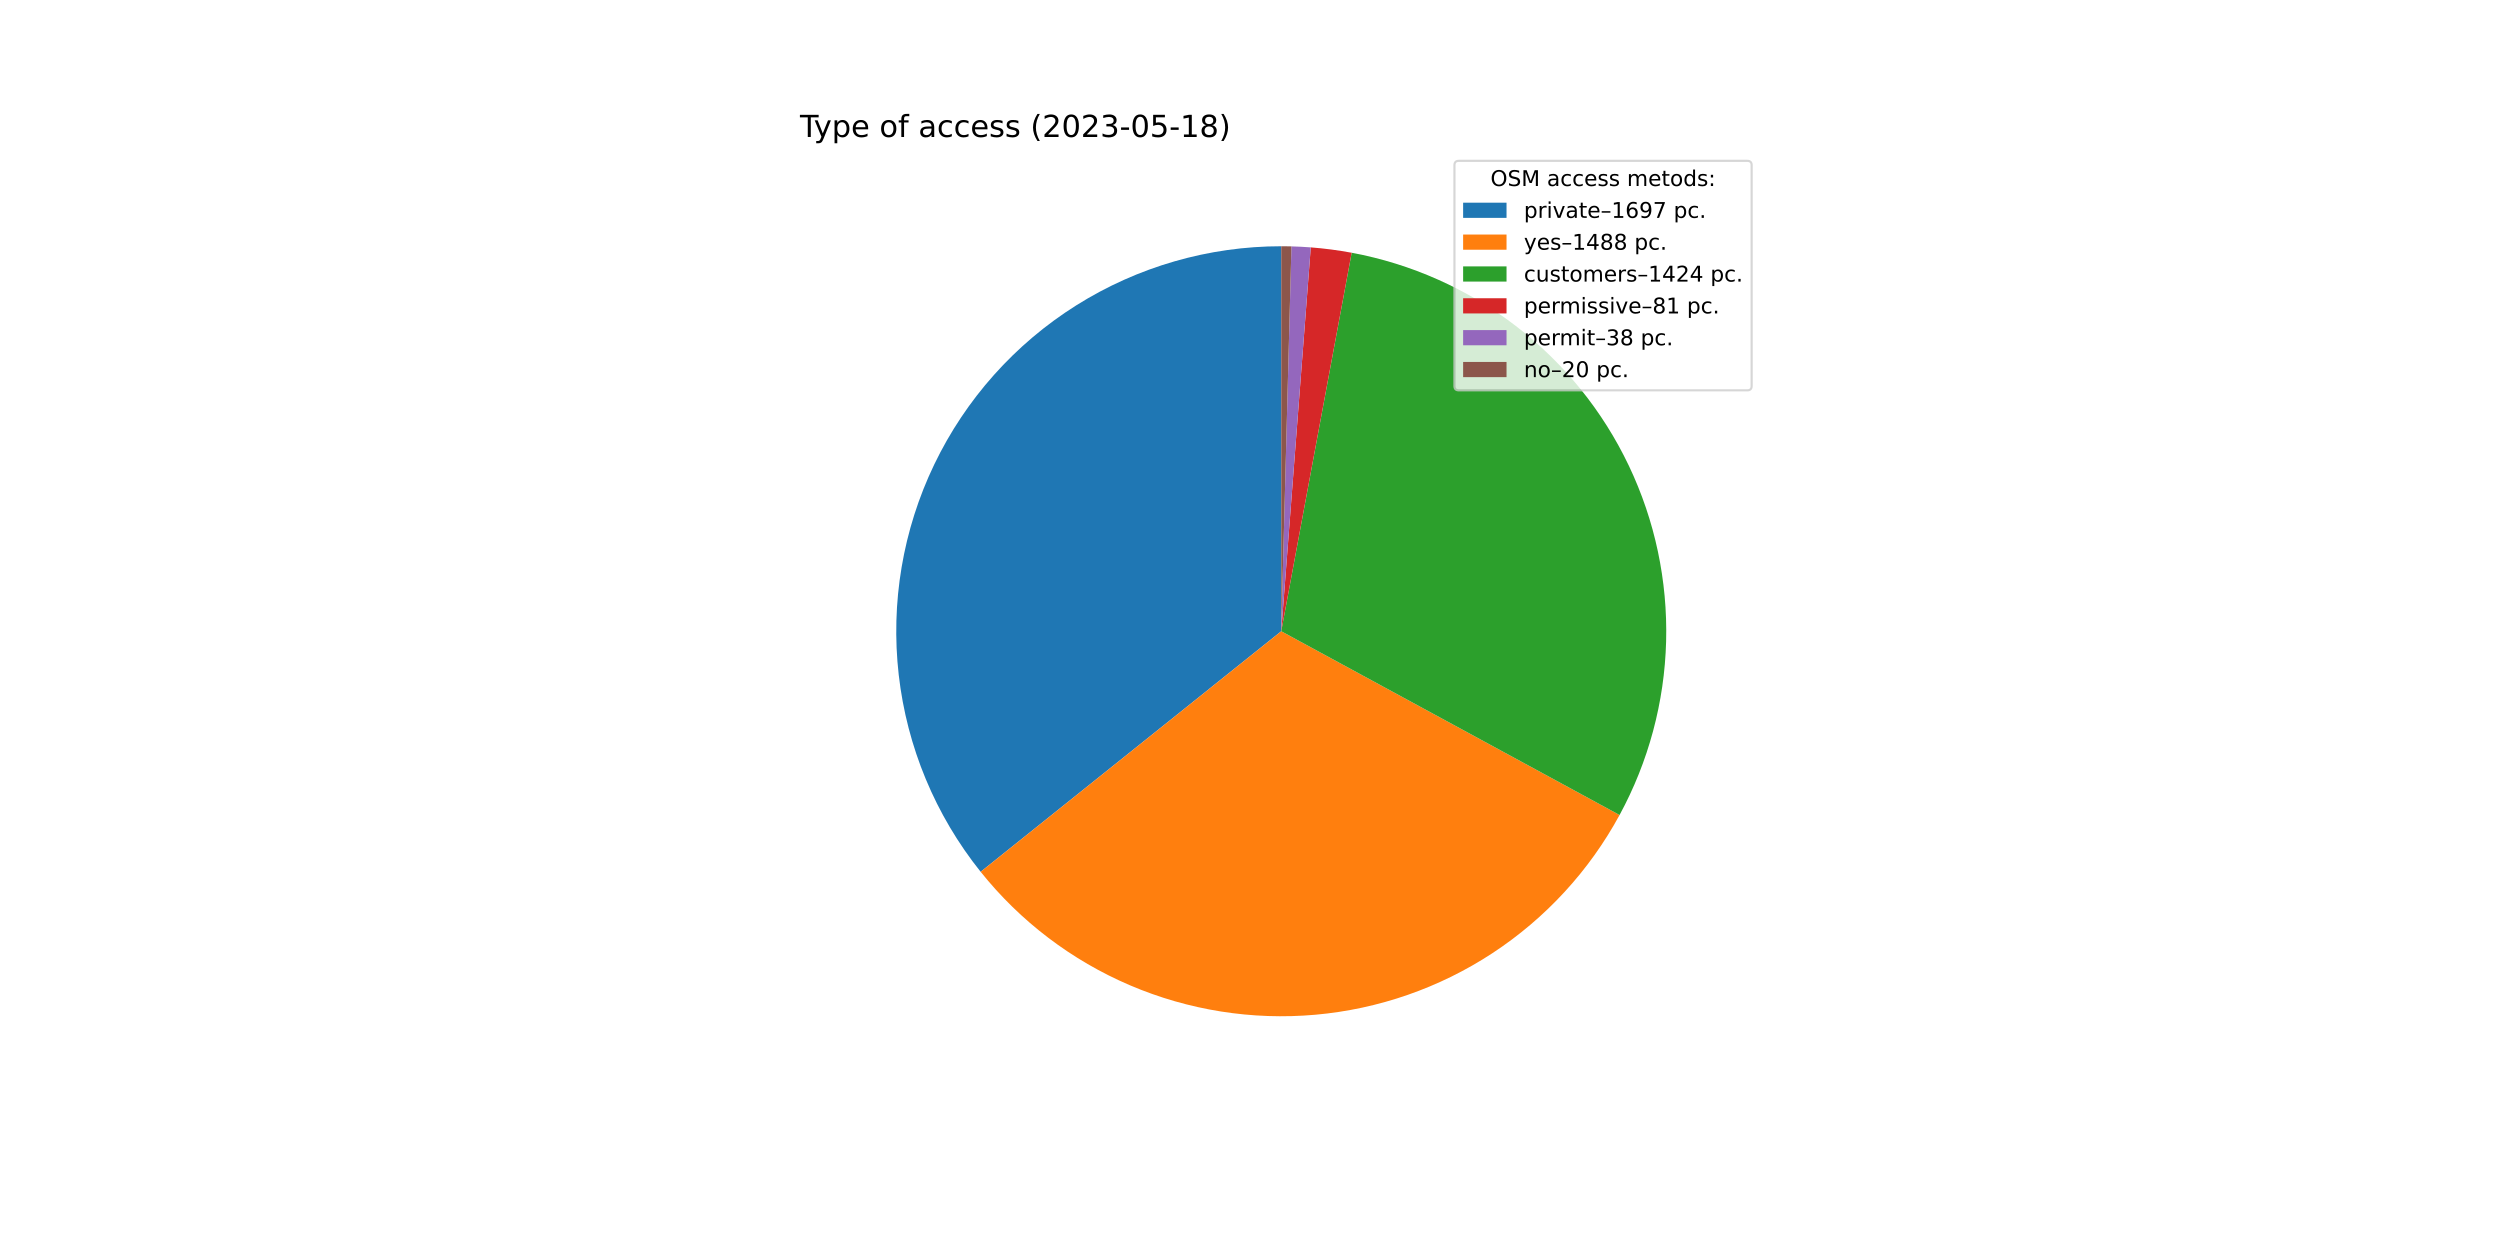
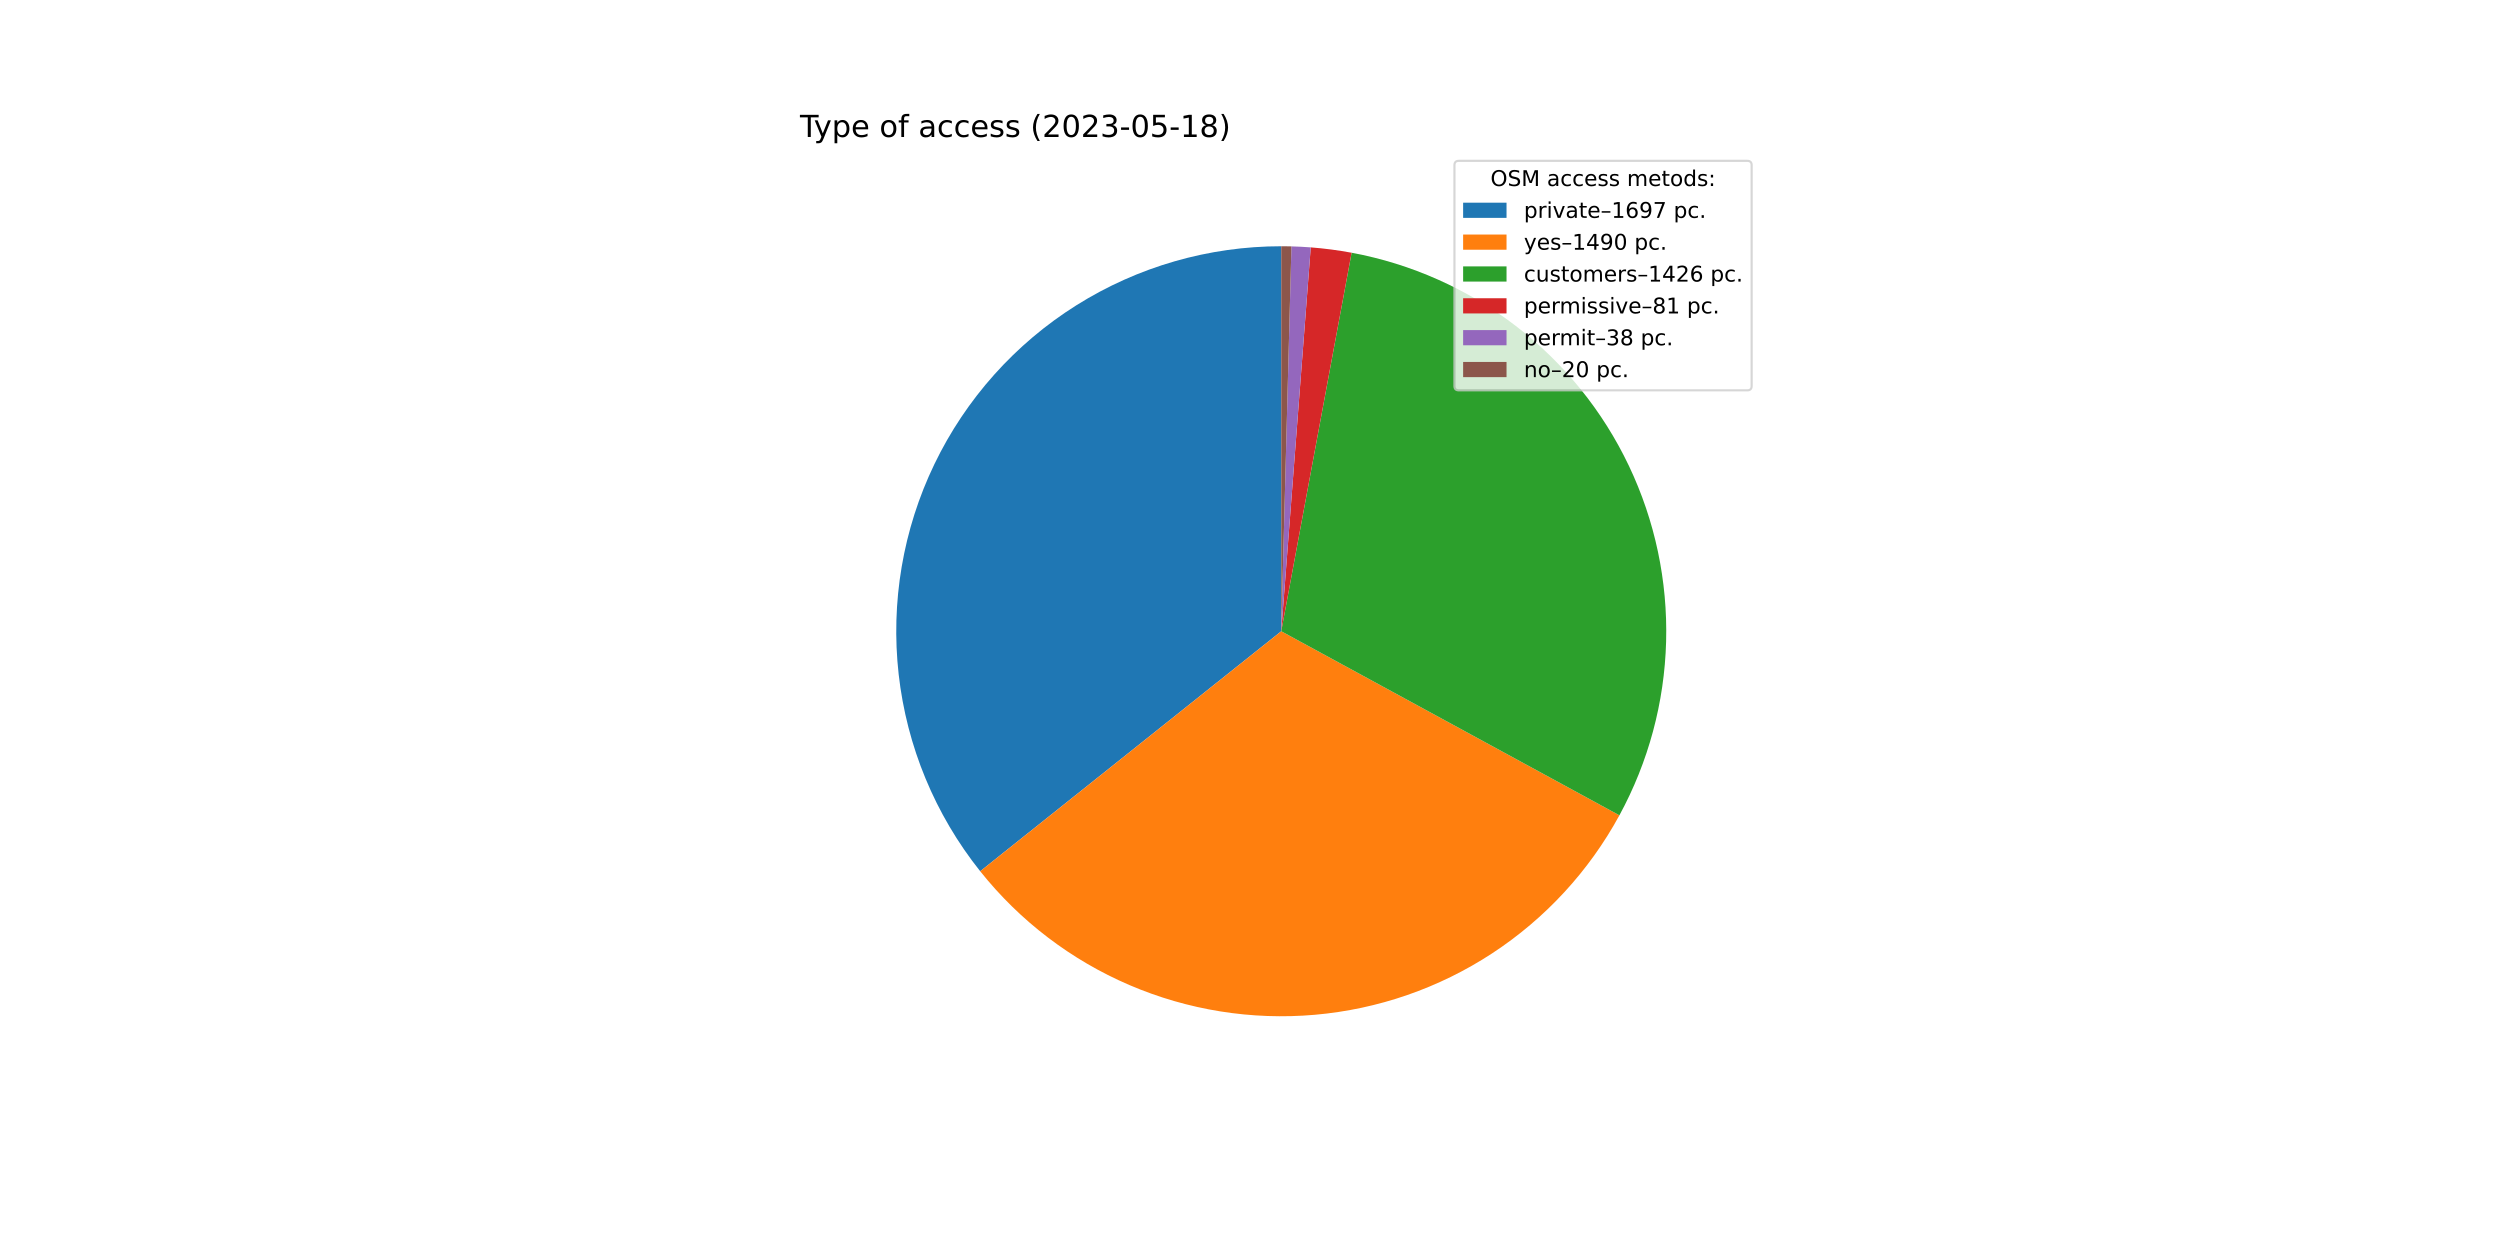
<svg xmlns="http://www.w3.org/2000/svg" xmlns:xlink="http://www.w3.org/1999/xlink" width="1152pt" height="576pt" viewBox="0 0 1152 576" version="1.1">
  <defs>
    <style type="text/css">*{stroke-linejoin: round; stroke-linecap: butt}</style>
  </defs>
  <g id="figure_1">
    <g id="patch_1">
      <path d="M 0 576  L 1152 576  L 1152 0  L 0 0  z " style="fill: #ffffff" />
    </g>
    <g id="axes_1">
      <g id="patch_2">
-         <path d="M 590.4 113.472  C 556.983 113.472 524.237 122.914 495.949 140.705  C 467.662 158.495 444.969 183.922 430.495 214.042  C 416.022 244.161 410.349 277.766 414.133 310.968  C 417.917 344.17 431.006 375.637 451.885 401.728  L 590.4 290.88  L 590.4 113.472  z " style="fill: #1f77b4" />
+         <path d="M 590.4 113.472  C 557.012 113.472 524.292 122.898 496.02 140.66  C 467.749 158.422 445.058 183.81 430.568 213.89  C 416.079 243.971 410.371 277.539 414.105 310.718  C 417.838 343.897 430.864 375.358 451.676 401.466  L 590.4 290.88  L 590.4 113.472  z " style="fill: #1f77b4" />
      </g>
      <g id="patch_3">
-         <path d="M 451.885 401.728  C 470.166 424.571 493.817 442.542 520.724 454.033  C 547.63 465.524 576.966 470.182 606.109 467.591  C 635.252 465 663.306 455.24 687.764 439.183  C 712.222 423.126 732.332 401.266 746.296 375.556  L 590.4 290.88  L 451.885 401.728  z " style="fill: #ff7f0e" />
+         <path d="M 451.676 401.466  C 469.923 424.355 493.554 442.377 520.456 453.918  C 547.357 465.459 576.701 470.164 605.862 467.613  C 635.023 465.062 663.105 455.332 687.593 439.295  C 712.082 423.258 732.225 401.407 746.22 375.697  L 590.4 290.88  L 451.676 401.466  z " style="fill: #ff7f0e" />
      </g>
      <g id="patch_4">
-         <path d="M 746.296 375.556  C 759.654 350.962 767.005 323.553 767.746 295.575  C 768.487 267.597 762.596 239.837 750.558 214.571  C 738.519 189.305 720.671 167.242 698.477 150.192  C 676.282 133.142 650.365 121.584 622.849 116.465  L 590.4 290.88  L 746.296 375.556  z " style="fill: #2ca02c" />
+         <path d="M 746.22 375.697  C 759.608 351.101 766.984 323.681 767.743 295.688  C 768.502 267.695 762.622 239.916 750.586 214.631  C 738.551 189.346 720.697 167.266 698.492 150.204  C 676.287 133.142 650.354 121.578 622.822 116.46  L 590.4 290.88  L 746.22 375.697  z " style="fill: #2ca02c" />
      </g>
      <g id="patch_5">
-         <path d="M 622.849 116.465  C 619.733 115.885 616.602 115.389 613.459 114.977  C 610.317 114.565 607.164 114.237 604.003 113.994  L 590.4 290.88  L 622.849 116.465  z " style="fill: #d62728" />
+         <path d="M 622.822 116.46  C 619.709 115.881 616.58 115.386 613.44 114.974  C 610.3 114.563 607.149 114.236 603.992 113.993  L 590.4 290.88  L 622.822 116.46  z " style="fill: #d62728" />
      </g>
      <g id="patch_6">
-         <path d="M 604.003 113.994  C 602.521 113.88 601.037 113.785 599.552 113.708  C 598.067 113.632 596.581 113.573 595.095 113.534  L 590.4 290.88  L 604.003 113.994  z " style="fill: #9467bd" />
+         <path d="M 603.992 113.993  C 602.511 113.88 601.028 113.784 599.544 113.708  C 598.061 113.631 596.576 113.573 595.091 113.534  L 590.4 290.88  L 603.992 113.993  z " style="fill: #9467bd" />
      </g>
      <g id="patch_7">
-         <path d="M 595.095 113.534  C 594.313 113.513 593.53 113.498 592.748 113.488  C 591.965 113.477 591.183 113.472 590.4 113.472  L 590.4 290.88  L 595.095 113.534  z " style="fill: #8c564b" />
+         <path d="M 595.091 113.534  C 594.309 113.513 593.527 113.498 592.746 113.488  C 591.964 113.477 591.182 113.472 590.4 113.472  L 590.4 290.88  L 595.091 113.534  z " style="fill: #8c564b" />
      </g>
      <g id="matplotlib.axis_1" />
      <g id="matplotlib.axis_2" />
      <g id="text_1">
        <g transform="translate(368.64 63.12)scale(0.14 -0.14)">
          <defs>
            <path id="DejaVuSans-54" d="M -19 4666  L 3928 4666  L 3928 4134  L 2272 4134  L 2272 0  L 1638 0  L 1638 4134  L -19 4134  L -19 4666  z " transform="scale(0.015625)" />
            <path id="DejaVuSans-79" d="M 2059 -325  Q 1816 -950 1584 -1140  Q 1353 -1331 966 -1331  L 506 -1331  L 506 -850  L 844 -850  Q 1081 -850 1212 -737  Q 1344 -625 1503 -206  L 1606 56  L 191 3500  L 800 3500  L 1894 763  L 2988 3500  L 3597 3500  L 2059 -325  z " transform="scale(0.015625)" />
            <path id="DejaVuSans-70" d="M 1159 525  L 1159 -1331  L 581 -1331  L 581 3500  L 1159 3500  L 1159 2969  Q 1341 3281 1617 3432  Q 1894 3584 2278 3584  Q 2916 3584 3314 3078  Q 3713 2572 3713 1747  Q 3713 922 3314 415  Q 2916 -91 2278 -91  Q 1894 -91 1617 61  Q 1341 213 1159 525  z M 3116 1747  Q 3116 2381 2855 2742  Q 2594 3103 2138 3103  Q 1681 3103 1420 2742  Q 1159 2381 1159 1747  Q 1159 1113 1420 752  Q 1681 391 2138 391  Q 2594 391 2855 752  Q 3116 1113 3116 1747  z " transform="scale(0.015625)" />
            <path id="DejaVuSans-65" d="M 3597 1894  L 3597 1613  L 953 1613  Q 991 1019 1311 708  Q 1631 397 2203 397  Q 2534 397 2845 478  Q 3156 559 3463 722  L 3463 178  Q 3153 47 2828 -22  Q 2503 -91 2169 -91  Q 1331 -91 842 396  Q 353 884 353 1716  Q 353 2575 817 3079  Q 1281 3584 2069 3584  Q 2775 3584 3186 3129  Q 3597 2675 3597 1894  z M 3022 2063  Q 3016 2534 2758 2815  Q 2500 3097 2075 3097  Q 1594 3097 1305 2825  Q 1016 2553 972 2059  L 3022 2063  z " transform="scale(0.015625)" />
            <path id="DejaVuSans-20" transform="scale(0.015625)" />
            <path id="DejaVuSans-6f" d="M 1959 3097  Q 1497 3097 1228 2736  Q 959 2375 959 1747  Q 959 1119 1226 758  Q 1494 397 1959 397  Q 2419 397 2687 759  Q 2956 1122 2956 1747  Q 2956 2369 2687 2733  Q 2419 3097 1959 3097  z M 1959 3584  Q 2709 3584 3137 3096  Q 3566 2609 3566 1747  Q 3566 888 3137 398  Q 2709 -91 1959 -91  Q 1206 -91 779 398  Q 353 888 353 1747  Q 353 2609 779 3096  Q 1206 3584 1959 3584  z " transform="scale(0.015625)" />
            <path id="DejaVuSans-66" d="M 2375 4863  L 2375 4384  L 1825 4384  Q 1516 4384 1395 4259  Q 1275 4134 1275 3809  L 1275 3500  L 2222 3500  L 2222 3053  L 1275 3053  L 1275 0  L 697 0  L 697 3053  L 147 3053  L 147 3500  L 697 3500  L 697 3744  Q 697 4328 969 4595  Q 1241 4863 1831 4863  L 2375 4863  z " transform="scale(0.015625)" />
            <path id="DejaVuSans-61" d="M 2194 1759  Q 1497 1759 1228 1600  Q 959 1441 959 1056  Q 959 750 1161 570  Q 1363 391 1709 391  Q 2188 391 2477 730  Q 2766 1069 2766 1631  L 2766 1759  L 2194 1759  z M 3341 1997  L 3341 0  L 2766 0  L 2766 531  Q 2569 213 2275 61  Q 1981 -91 1556 -91  Q 1019 -91 701 211  Q 384 513 384 1019  Q 384 1609 779 1909  Q 1175 2209 1959 2209  L 2766 2209  L 2766 2266  Q 2766 2663 2505 2880  Q 2244 3097 1772 3097  Q 1472 3097 1187 3025  Q 903 2953 641 2809  L 641 3341  Q 956 3463 1253 3523  Q 1550 3584 1831 3584  Q 2591 3584 2966 3190  Q 3341 2797 3341 1997  z " transform="scale(0.015625)" />
            <path id="DejaVuSans-63" d="M 3122 3366  L 3122 2828  Q 2878 2963 2633 3030  Q 2388 3097 2138 3097  Q 1578 3097 1268 2742  Q 959 2388 959 1747  Q 959 1106 1268 751  Q 1578 397 2138 397  Q 2388 397 2633 464  Q 2878 531 3122 666  L 3122 134  Q 2881 22 2623 -34  Q 2366 -91 2075 -91  Q 1284 -91 818 406  Q 353 903 353 1747  Q 353 2603 823 3093  Q 1294 3584 2113 3584  Q 2378 3584 2631 3529  Q 2884 3475 3122 3366  z " transform="scale(0.015625)" />
            <path id="DejaVuSans-73" d="M 2834 3397  L 2834 2853  Q 2591 2978 2328 3040  Q 2066 3103 1784 3103  Q 1356 3103 1142 2972  Q 928 2841 928 2578  Q 928 2378 1081 2264  Q 1234 2150 1697 2047  L 1894 2003  Q 2506 1872 2764 1633  Q 3022 1394 3022 966  Q 3022 478 2636 193  Q 2250 -91 1575 -91  Q 1294 -91 989 -36  Q 684 19 347 128  L 347 722  Q 666 556 975 473  Q 1284 391 1588 391  Q 1994 391 2212 530  Q 2431 669 2431 922  Q 2431 1156 2273 1281  Q 2116 1406 1581 1522  L 1381 1569  Q 847 1681 609 1914  Q 372 2147 372 2553  Q 372 3047 722 3315  Q 1072 3584 1716 3584  Q 2034 3584 2315 3537  Q 2597 3491 2834 3397  z " transform="scale(0.015625)" />
            <path id="DejaVuSans-28" d="M 1984 4856  Q 1566 4138 1362 3434  Q 1159 2731 1159 2009  Q 1159 1288 1364 580  Q 1569 -128 1984 -844  L 1484 -844  Q 1016 -109 783 600  Q 550 1309 550 2009  Q 550 2706 781 3412  Q 1013 4119 1484 4856  L 1984 4856  z " transform="scale(0.015625)" />
            <path id="DejaVuSans-32" d="M 1228 531  L 3431 531  L 3431 0  L 469 0  L 469 531  Q 828 903 1448 1529  Q 2069 2156 2228 2338  Q 2531 2678 2651 2914  Q 2772 3150 2772 3378  Q 2772 3750 2511 3984  Q 2250 4219 1831 4219  Q 1534 4219 1204 4116  Q 875 4013 500 3803  L 500 4441  Q 881 4594 1212 4672  Q 1544 4750 1819 4750  Q 2544 4750 2975 4387  Q 3406 4025 3406 3419  Q 3406 3131 3298 2873  Q 3191 2616 2906 2266  Q 2828 2175 2409 1742  Q 1991 1309 1228 531  z " transform="scale(0.015625)" />
            <path id="DejaVuSans-30" d="M 2034 4250  Q 1547 4250 1301 3770  Q 1056 3291 1056 2328  Q 1056 1369 1301 889  Q 1547 409 2034 409  Q 2525 409 2770 889  Q 3016 1369 3016 2328  Q 3016 3291 2770 3770  Q 2525 4250 2034 4250  z M 2034 4750  Q 2819 4750 3233 4129  Q 3647 3509 3647 2328  Q 3647 1150 3233 529  Q 2819 -91 2034 -91  Q 1250 -91 836 529  Q 422 1150 422 2328  Q 422 3509 836 4129  Q 1250 4750 2034 4750  z " transform="scale(0.015625)" />
            <path id="DejaVuSans-33" d="M 2597 2516  Q 3050 2419 3304 2112  Q 3559 1806 3559 1356  Q 3559 666 3084 287  Q 2609 -91 1734 -91  Q 1441 -91 1130 -33  Q 819 25 488 141  L 488 750  Q 750 597 1062 519  Q 1375 441 1716 441  Q 2309 441 2620 675  Q 2931 909 2931 1356  Q 2931 1769 2642 2001  Q 2353 2234 1838 2234  L 1294 2234  L 1294 2753  L 1863 2753  Q 2328 2753 2575 2939  Q 2822 3125 2822 3475  Q 2822 3834 2567 4026  Q 2313 4219 1838 4219  Q 1578 4219 1281 4162  Q 984 4106 628 3988  L 628 4550  Q 988 4650 1302 4700  Q 1616 4750 1894 4750  Q 2613 4750 3031 4423  Q 3450 4097 3450 3541  Q 3450 3153 3228 2886  Q 3006 2619 2597 2516  z " transform="scale(0.015625)" />
            <path id="DejaVuSans-2d" d="M 313 2009  L 1997 2009  L 1997 1497  L 313 1497  L 313 2009  z " transform="scale(0.015625)" />
            <path id="DejaVuSans-35" d="M 691 4666  L 3169 4666  L 3169 4134  L 1269 4134  L 1269 2991  Q 1406 3038 1543 3061  Q 1681 3084 1819 3084  Q 2600 3084 3056 2656  Q 3513 2228 3513 1497  Q 3513 744 3044 326  Q 2575 -91 1722 -91  Q 1428 -91 1123 -41  Q 819 9 494 109  L 494 744  Q 775 591 1075 516  Q 1375 441 1709 441  Q 2250 441 2565 725  Q 2881 1009 2881 1497  Q 2881 1984 2565 2268  Q 2250 2553 1709 2553  Q 1456 2553 1204 2497  Q 953 2441 691 2322  L 691 4666  z " transform="scale(0.015625)" />
            <path id="DejaVuSans-31" d="M 794 531  L 1825 531  L 1825 4091  L 703 3866  L 703 4441  L 1819 4666  L 2450 4666  L 2450 531  L 3481 531  L 3481 0  L 794 0  L 794 531  z " transform="scale(0.015625)" />
            <path id="DejaVuSans-38" d="M 2034 2216  Q 1584 2216 1326 1975  Q 1069 1734 1069 1313  Q 1069 891 1326 650  Q 1584 409 2034 409  Q 2484 409 2743 651  Q 3003 894 3003 1313  Q 3003 1734 2745 1975  Q 2488 2216 2034 2216  z M 1403 2484  Q 997 2584 770 2862  Q 544 3141 544 3541  Q 544 4100 942 4425  Q 1341 4750 2034 4750  Q 2731 4750 3128 4425  Q 3525 4100 3525 3541  Q 3525 3141 3298 2862  Q 3072 2584 2669 2484  Q 3125 2378 3379 2068  Q 3634 1759 3634 1313  Q 3634 634 3220 271  Q 2806 -91 2034 -91  Q 1263 -91 848 271  Q 434 634 434 1313  Q 434 1759 690 2068  Q 947 2378 1403 2484  z M 1172 3481  Q 1172 3119 1398 2916  Q 1625 2713 2034 2713  Q 2441 2713 2670 2916  Q 2900 3119 2900 3481  Q 2900 3844 2670 4047  Q 2441 4250 2034 4250  Q 1625 4250 1398 4047  Q 1172 3844 1172 3481  z " transform="scale(0.015625)" />
            <path id="DejaVuSans-29" d="M 513 4856  L 1013 4856  Q 1481 4119 1714 3412  Q 1947 2706 1947 2009  Q 1947 1309 1714 600  Q 1481 -109 1013 -844  L 513 -844  Q 928 -128 1133 580  Q 1338 1288 1338 2009  Q 1338 2731 1133 3434  Q 928 4138 513 4856  z " transform="scale(0.015625)" />
          </defs>
          <use xlink:href="#DejaVuSans-54" />
          <use xlink:href="#DejaVuSans-79" x="45.459" />
          <use xlink:href="#DejaVuSans-70" x="104.639" />
          <use xlink:href="#DejaVuSans-65" x="168.115" />
          <use xlink:href="#DejaVuSans-20" x="229.639" />
          <use xlink:href="#DejaVuSans-6f" x="261.426" />
          <use xlink:href="#DejaVuSans-66" x="322.607" />
          <use xlink:href="#DejaVuSans-20" x="357.812" />
          <use xlink:href="#DejaVuSans-61" x="389.6" />
          <use xlink:href="#DejaVuSans-63" x="450.879" />
          <use xlink:href="#DejaVuSans-63" x="505.859" />
          <use xlink:href="#DejaVuSans-65" x="560.84" />
          <use xlink:href="#DejaVuSans-73" x="622.363" />
          <use xlink:href="#DejaVuSans-73" x="674.463" />
          <use xlink:href="#DejaVuSans-20" x="726.562" />
          <use xlink:href="#DejaVuSans-28" x="758.35" />
          <use xlink:href="#DejaVuSans-32" x="797.363" />
          <use xlink:href="#DejaVuSans-30" x="860.986" />
          <use xlink:href="#DejaVuSans-32" x="924.609" />
          <use xlink:href="#DejaVuSans-33" x="988.232" />
          <use xlink:href="#DejaVuSans-2d" x="1051.855" />
          <use xlink:href="#DejaVuSans-30" x="1087.939" />
          <use xlink:href="#DejaVuSans-35" x="1151.562" />
          <use xlink:href="#DejaVuSans-2d" x="1215.186" />
          <use xlink:href="#DejaVuSans-31" x="1251.27" />
          <use xlink:href="#DejaVuSans-38" x="1314.893" />
          <use xlink:href="#DejaVuSans-29" x="1378.516" />
        </g>
      </g>
      <g id="legend_1">
        <g id="patch_8">
          <path d="M 672.208 179.867  L 805.16 179.867  Q 807.16 179.867 807.16 177.867  L 807.16 76.12  Q 807.16 74.12 805.16 74.12  L 672.208 74.12  Q 670.208 74.12 670.208 76.12  L 670.208 177.867  Q 670.208 179.867 672.208 179.867  z " style="fill: #ffffff; opacity: 0.8; stroke: #cccccc; stroke-linejoin: miter" />
        </g>
        <g id="text_2">
          <g transform="translate(686.8038 85.71844)scale(0.1 -0.1)">
            <defs>
              <path id="DejaVuSans-4f" d="M 2522 4238  Q 1834 4238 1429 3725  Q 1025 3213 1025 2328  Q 1025 1447 1429 934  Q 1834 422 2522 422  Q 3209 422 3611 934  Q 4013 1447 4013 2328  Q 4013 3213 3611 3725  Q 3209 4238 2522 4238  z M 2522 4750  Q 3503 4750 4090 4092  Q 4678 3434 4678 2328  Q 4678 1225 4090 567  Q 3503 -91 2522 -91  Q 1538 -91 948 565  Q 359 1222 359 2328  Q 359 3434 948 4092  Q 1538 4750 2522 4750  z " transform="scale(0.015625)" />
              <path id="DejaVuSans-53" d="M 3425 4513  L 3425 3897  Q 3066 4069 2747 4153  Q 2428 4238 2131 4238  Q 1616 4238 1336 4038  Q 1056 3838 1056 3469  Q 1056 3159 1242 3001  Q 1428 2844 1947 2747  L 2328 2669  Q 3034 2534 3370 2195  Q 3706 1856 3706 1288  Q 3706 609 3251 259  Q 2797 -91 1919 -91  Q 1588 -91 1214 -16  Q 841 59 441 206  L 441 856  Q 825 641 1194 531  Q 1563 422 1919 422  Q 2459 422 2753 634  Q 3047 847 3047 1241  Q 3047 1584 2836 1778  Q 2625 1972 2144 2069  L 1759 2144  Q 1053 2284 737 2584  Q 422 2884 422 3419  Q 422 4038 858 4394  Q 1294 4750 2059 4750  Q 2388 4750 2728 4690  Q 3069 4631 3425 4513  z " transform="scale(0.015625)" />
              <path id="DejaVuSans-4d" d="M 628 4666  L 1569 4666  L 2759 1491  L 3956 4666  L 4897 4666  L 4897 0  L 4281 0  L 4281 4097  L 3078 897  L 2444 897  L 1241 4097  L 1241 0  L 628 0  L 628 4666  z " transform="scale(0.015625)" />
              <path id="DejaVuSans-6d" d="M 3328 2828  Q 3544 3216 3844 3400  Q 4144 3584 4550 3584  Q 5097 3584 5394 3201  Q 5691 2819 5691 2113  L 5691 0  L 5113 0  L 5113 2094  Q 5113 2597 4934 2840  Q 4756 3084 4391 3084  Q 3944 3084 3684 2787  Q 3425 2491 3425 1978  L 3425 0  L 2847 0  L 2847 2094  Q 2847 2600 2669 2842  Q 2491 3084 2119 3084  Q 1678 3084 1418 2786  Q 1159 2488 1159 1978  L 1159 0  L 581 0  L 581 3500  L 1159 3500  L 1159 2956  Q 1356 3278 1631 3431  Q 1906 3584 2284 3584  Q 2666 3584 2933 3390  Q 3200 3197 3328 2828  z " transform="scale(0.015625)" />
              <path id="DejaVuSans-74" d="M 1172 4494  L 1172 3500  L 2356 3500  L 2356 3053  L 1172 3053  L 1172 1153  Q 1172 725 1289 603  Q 1406 481 1766 481  L 2356 481  L 2356 0  L 1766 0  Q 1100 0 847 248  Q 594 497 594 1153  L 594 3053  L 172 3053  L 172 3500  L 594 3500  L 594 4494  L 1172 4494  z " transform="scale(0.015625)" />
              <path id="DejaVuSans-64" d="M 2906 2969  L 2906 4863  L 3481 4863  L 3481 0  L 2906 0  L 2906 525  Q 2725 213 2448 61  Q 2172 -91 1784 -91  Q 1150 -91 751 415  Q 353 922 353 1747  Q 353 2572 751 3078  Q 1150 3584 1784 3584  Q 2172 3584 2448 3432  Q 2725 3281 2906 2969  z M 947 1747  Q 947 1113 1208 752  Q 1469 391 1925 391  Q 2381 391 2643 752  Q 2906 1113 2906 1747  Q 2906 2381 2643 2742  Q 2381 3103 1925 3103  Q 1469 3103 1208 2742  Q 947 2381 947 1747  z " transform="scale(0.015625)" />
              <path id="DejaVuSans-3a" d="M 750 794  L 1409 794  L 1409 0  L 750 0  L 750 794  z M 750 3309  L 1409 3309  L 1409 2516  L 750 2516  L 750 3309  z " transform="scale(0.015625)" />
            </defs>
            <use xlink:href="#DejaVuSans-4f" />
            <use xlink:href="#DejaVuSans-53" x="78.711" />
            <use xlink:href="#DejaVuSans-4d" x="142.188" />
            <use xlink:href="#DejaVuSans-20" x="228.467" />
            <use xlink:href="#DejaVuSans-61" x="260.254" />
            <use xlink:href="#DejaVuSans-63" x="321.533" />
            <use xlink:href="#DejaVuSans-63" x="376.514" />
            <use xlink:href="#DejaVuSans-65" x="431.494" />
            <use xlink:href="#DejaVuSans-73" x="493.018" />
            <use xlink:href="#DejaVuSans-73" x="545.117" />
            <use xlink:href="#DejaVuSans-20" x="597.217" />
            <use xlink:href="#DejaVuSans-6d" x="629.004" />
            <use xlink:href="#DejaVuSans-65" x="726.416" />
            <use xlink:href="#DejaVuSans-74" x="787.939" />
            <use xlink:href="#DejaVuSans-6f" x="827.148" />
            <use xlink:href="#DejaVuSans-64" x="888.33" />
            <use xlink:href="#DejaVuSans-73" x="951.807" />
            <use xlink:href="#DejaVuSans-3a" x="1003.906" />
          </g>
        </g>
        <g id="patch_9">
          <path d="M 674.208 100.397  L 694.208 100.397  L 694.208 93.397  L 674.208 93.397  z " style="fill: #1f77b4" />
        </g>
        <g id="text_3">
          <g transform="translate(702.2084 100.3966)scale(0.1 -0.1)">
            <defs>
              <path id="DejaVuSans-72" d="M 2631 2963  Q 2534 3019 2420 3045  Q 2306 3072 2169 3072  Q 1681 3072 1420 2755  Q 1159 2438 1159 1844  L 1159 0  L 581 0  L 581 3500  L 1159 3500  L 1159 2956  Q 1341 3275 1631 3429  Q 1922 3584 2338 3584  Q 2397 3584 2469 3576  Q 2541 3569 2628 3553  L 2631 2963  z " transform="scale(0.015625)" />
              <path id="DejaVuSans-69" d="M 603 3500  L 1178 3500  L 1178 0  L 603 0  L 603 3500  z M 603 4863  L 1178 4863  L 1178 4134  L 603 4134  L 603 4863  z " transform="scale(0.015625)" />
              <path id="DejaVuSans-76" d="M 191 3500  L 800 3500  L 1894 563  L 2988 3500  L 3597 3500  L 2284 0  L 1503 0  L 191 3500  z " transform="scale(0.015625)" />
              <path id="DejaVuSans-2013" d="M 313 1978  L 2888 1978  L 2888 1528  L 313 1528  L 313 1978  z " transform="scale(0.015625)" />
              <path id="DejaVuSans-36" d="M 2113 2584  Q 1688 2584 1439 2293  Q 1191 2003 1191 1497  Q 1191 994 1439 701  Q 1688 409 2113 409  Q 2538 409 2786 701  Q 3034 994 3034 1497  Q 3034 2003 2786 2293  Q 2538 2584 2113 2584  z M 3366 4563  L 3366 3988  Q 3128 4100 2886 4159  Q 2644 4219 2406 4219  Q 1781 4219 1451 3797  Q 1122 3375 1075 2522  Q 1259 2794 1537 2939  Q 1816 3084 2150 3084  Q 2853 3084 3261 2657  Q 3669 2231 3669 1497  Q 3669 778 3244 343  Q 2819 -91 2113 -91  Q 1303 -91 875 529  Q 447 1150 447 2328  Q 447 3434 972 4092  Q 1497 4750 2381 4750  Q 2619 4750 2861 4703  Q 3103 4656 3366 4563  z " transform="scale(0.015625)" />
              <path id="DejaVuSans-39" d="M 703 97  L 703 672  Q 941 559 1184 500  Q 1428 441 1663 441  Q 2288 441 2617 861  Q 2947 1281 2994 2138  Q 2813 1869 2534 1725  Q 2256 1581 1919 1581  Q 1219 1581 811 2004  Q 403 2428 403 3163  Q 403 3881 828 4315  Q 1253 4750 1959 4750  Q 2769 4750 3195 4129  Q 3622 3509 3622 2328  Q 3622 1225 3098 567  Q 2575 -91 1691 -91  Q 1453 -91 1209 -44  Q 966 3 703 97  z M 1959 2075  Q 2384 2075 2632 2365  Q 2881 2656 2881 3163  Q 2881 3666 2632 3958  Q 2384 4250 1959 4250  Q 1534 4250 1286 3958  Q 1038 3666 1038 3163  Q 1038 2656 1286 2365  Q 1534 2075 1959 2075  z " transform="scale(0.015625)" />
              <path id="DejaVuSans-37" d="M 525 4666  L 3525 4666  L 3525 4397  L 1831 0  L 1172 0  L 2766 4134  L 525 4134  L 525 4666  z " transform="scale(0.015625)" />
              <path id="DejaVuSans-2e" d="M 684 794  L 1344 794  L 1344 0  L 684 0  L 684 794  z " transform="scale(0.015625)" />
            </defs>
            <use xlink:href="#DejaVuSans-70" />
            <use xlink:href="#DejaVuSans-72" x="63.477" />
            <use xlink:href="#DejaVuSans-69" x="104.59" />
            <use xlink:href="#DejaVuSans-76" x="132.373" />
            <use xlink:href="#DejaVuSans-61" x="191.553" />
            <use xlink:href="#DejaVuSans-74" x="252.832" />
            <use xlink:href="#DejaVuSans-65" x="292.041" />
            <use xlink:href="#DejaVuSans-2013" x="353.564" />
            <use xlink:href="#DejaVuSans-31" x="403.564" />
            <use xlink:href="#DejaVuSans-36" x="467.188" />
            <use xlink:href="#DejaVuSans-39" x="530.811" />
            <use xlink:href="#DejaVuSans-37" x="594.434" />
            <use xlink:href="#DejaVuSans-20" x="658.057" />
            <use xlink:href="#DejaVuSans-70" x="689.844" />
            <use xlink:href="#DejaVuSans-63" x="753.32" />
            <use xlink:href="#DejaVuSans-2e" x="808.301" />
          </g>
        </g>
        <g id="patch_10">
          <path d="M 674.208 115.075  L 694.208 115.075  L 694.208 108.075  L 674.208 108.075  z " style="fill: #ff7f0e" />
        </g>
        <g id="text_4">
          <g transform="translate(702.2084 115.0747)scale(0.1 -0.1)">
            <defs>
              <path id="DejaVuSans-34" d="M 2419 4116  L 825 1625  L 2419 1625  L 2419 4116  z M 2253 4666  L 3047 4666  L 3047 1625  L 3713 1625  L 3713 1100  L 3047 1100  L 3047 0  L 2419 0  L 2419 1100  L 313 1100  L 313 1709  L 2253 4666  z " transform="scale(0.015625)" />
            </defs>
            <use xlink:href="#DejaVuSans-79" />
            <use xlink:href="#DejaVuSans-65" x="59.18" />
            <use xlink:href="#DejaVuSans-73" x="120.703" />
            <use xlink:href="#DejaVuSans-2013" x="172.803" />
            <use xlink:href="#DejaVuSans-31" x="222.803" />
            <use xlink:href="#DejaVuSans-34" x="286.426" />
-             <use xlink:href="#DejaVuSans-38" x="350.049" />
-             <use xlink:href="#DejaVuSans-38" x="413.672" />
+             <use xlink:href="#DejaVuSans-39" x="350.049" />
+             <use xlink:href="#DejaVuSans-30" x="413.672" />
            <use xlink:href="#DejaVuSans-20" x="477.295" />
            <use xlink:href="#DejaVuSans-70" x="509.082" />
            <use xlink:href="#DejaVuSans-63" x="572.559" />
            <use xlink:href="#DejaVuSans-2e" x="627.539" />
          </g>
        </g>
        <g id="patch_11">
          <path d="M 674.208 129.753  L 694.208 129.753  L 694.208 122.753  L 674.208 122.753  z " style="fill: #2ca02c" />
        </g>
        <g id="text_5">
          <g transform="translate(702.2084 129.7528)scale(0.1 -0.1)">
            <defs>
              <path id="DejaVuSans-75" d="M 544 1381  L 544 3500  L 1119 3500  L 1119 1403  Q 1119 906 1312 657  Q 1506 409 1894 409  Q 2359 409 2629 706  Q 2900 1003 2900 1516  L 2900 3500  L 3475 3500  L 3475 0  L 2900 0  L 2900 538  Q 2691 219 2414 64  Q 2138 -91 1772 -91  Q 1169 -91 856 284  Q 544 659 544 1381  z M 1991 3584  L 1991 3584  z " transform="scale(0.015625)" />
            </defs>
            <use xlink:href="#DejaVuSans-63" />
            <use xlink:href="#DejaVuSans-75" x="54.98" />
            <use xlink:href="#DejaVuSans-73" x="118.359" />
            <use xlink:href="#DejaVuSans-74" x="170.459" />
            <use xlink:href="#DejaVuSans-6f" x="209.668" />
            <use xlink:href="#DejaVuSans-6d" x="270.85" />
            <use xlink:href="#DejaVuSans-65" x="368.262" />
            <use xlink:href="#DejaVuSans-72" x="429.785" />
            <use xlink:href="#DejaVuSans-73" x="470.898" />
            <use xlink:href="#DejaVuSans-2013" x="522.998" />
            <use xlink:href="#DejaVuSans-31" x="572.998" />
            <use xlink:href="#DejaVuSans-34" x="636.621" />
            <use xlink:href="#DejaVuSans-32" x="700.244" />
-             <use xlink:href="#DejaVuSans-34" x="763.867" />
+             <use xlink:href="#DejaVuSans-36" x="763.867" />
            <use xlink:href="#DejaVuSans-20" x="827.49" />
            <use xlink:href="#DejaVuSans-70" x="859.277" />
            <use xlink:href="#DejaVuSans-63" x="922.754" />
            <use xlink:href="#DejaVuSans-2e" x="977.734" />
          </g>
        </g>
        <g id="patch_12">
          <path d="M 674.208 144.431  L 694.208 144.431  L 694.208 137.431  L 674.208 137.431  z " style="fill: #d62728" />
        </g>
        <g id="text_6">
          <g transform="translate(702.2084 144.4309)scale(0.1 -0.1)">
            <use xlink:href="#DejaVuSans-70" />
            <use xlink:href="#DejaVuSans-65" x="63.477" />
            <use xlink:href="#DejaVuSans-72" x="125" />
            <use xlink:href="#DejaVuSans-6d" x="164.363" />
            <use xlink:href="#DejaVuSans-69" x="261.775" />
            <use xlink:href="#DejaVuSans-73" x="289.559" />
            <use xlink:href="#DejaVuSans-73" x="341.658" />
            <use xlink:href="#DejaVuSans-69" x="393.758" />
            <use xlink:href="#DejaVuSans-76" x="421.541" />
            <use xlink:href="#DejaVuSans-65" x="480.721" />
            <use xlink:href="#DejaVuSans-2013" x="542.244" />
            <use xlink:href="#DejaVuSans-38" x="592.244" />
            <use xlink:href="#DejaVuSans-31" x="655.867" />
            <use xlink:href="#DejaVuSans-20" x="719.49" />
            <use xlink:href="#DejaVuSans-70" x="751.277" />
            <use xlink:href="#DejaVuSans-63" x="814.754" />
            <use xlink:href="#DejaVuSans-2e" x="869.734" />
          </g>
        </g>
        <g id="patch_13">
          <path d="M 674.208 159.109  L 694.208 159.109  L 694.208 152.109  L 674.208 152.109  z " style="fill: #9467bd" />
        </g>
        <g id="text_7">
          <g transform="translate(702.2084 159.1091)scale(0.1 -0.1)">
            <use xlink:href="#DejaVuSans-70" />
            <use xlink:href="#DejaVuSans-65" x="63.477" />
            <use xlink:href="#DejaVuSans-72" x="125" />
            <use xlink:href="#DejaVuSans-6d" x="164.363" />
            <use xlink:href="#DejaVuSans-69" x="261.775" />
            <use xlink:href="#DejaVuSans-74" x="289.559" />
            <use xlink:href="#DejaVuSans-2013" x="328.768" />
            <use xlink:href="#DejaVuSans-33" x="378.768" />
            <use xlink:href="#DejaVuSans-38" x="442.391" />
            <use xlink:href="#DejaVuSans-20" x="506.014" />
            <use xlink:href="#DejaVuSans-70" x="537.801" />
            <use xlink:href="#DejaVuSans-63" x="601.277" />
            <use xlink:href="#DejaVuSans-2e" x="656.258" />
          </g>
        </g>
        <g id="patch_14">
          <path d="M 674.208 173.787  L 694.208 173.787  L 694.208 166.787  L 674.208 166.787  z " style="fill: #8c564b" />
        </g>
        <g id="text_8">
          <g transform="translate(702.2084 173.7872)scale(0.1 -0.1)">
            <defs>
              <path id="DejaVuSans-6e" d="M 3513 2113  L 3513 0  L 2938 0  L 2938 2094  Q 2938 2591 2744 2837  Q 2550 3084 2163 3084  Q 1697 3084 1428 2787  Q 1159 2491 1159 1978  L 1159 0  L 581 0  L 581 3500  L 1159 3500  L 1159 2956  Q 1366 3272 1645 3428  Q 1925 3584 2291 3584  Q 2894 3584 3203 3211  Q 3513 2838 3513 2113  z " transform="scale(0.015625)" />
            </defs>
            <use xlink:href="#DejaVuSans-6e" />
            <use xlink:href="#DejaVuSans-6f" x="63.379" />
            <use xlink:href="#DejaVuSans-2013" x="124.561" />
            <use xlink:href="#DejaVuSans-32" x="174.561" />
            <use xlink:href="#DejaVuSans-30" x="238.184" />
            <use xlink:href="#DejaVuSans-20" x="301.807" />
            <use xlink:href="#DejaVuSans-70" x="333.594" />
            <use xlink:href="#DejaVuSans-63" x="397.07" />
            <use xlink:href="#DejaVuSans-2e" x="452.051" />
          </g>
        </g>
      </g>
    </g>
  </g>
</svg>
